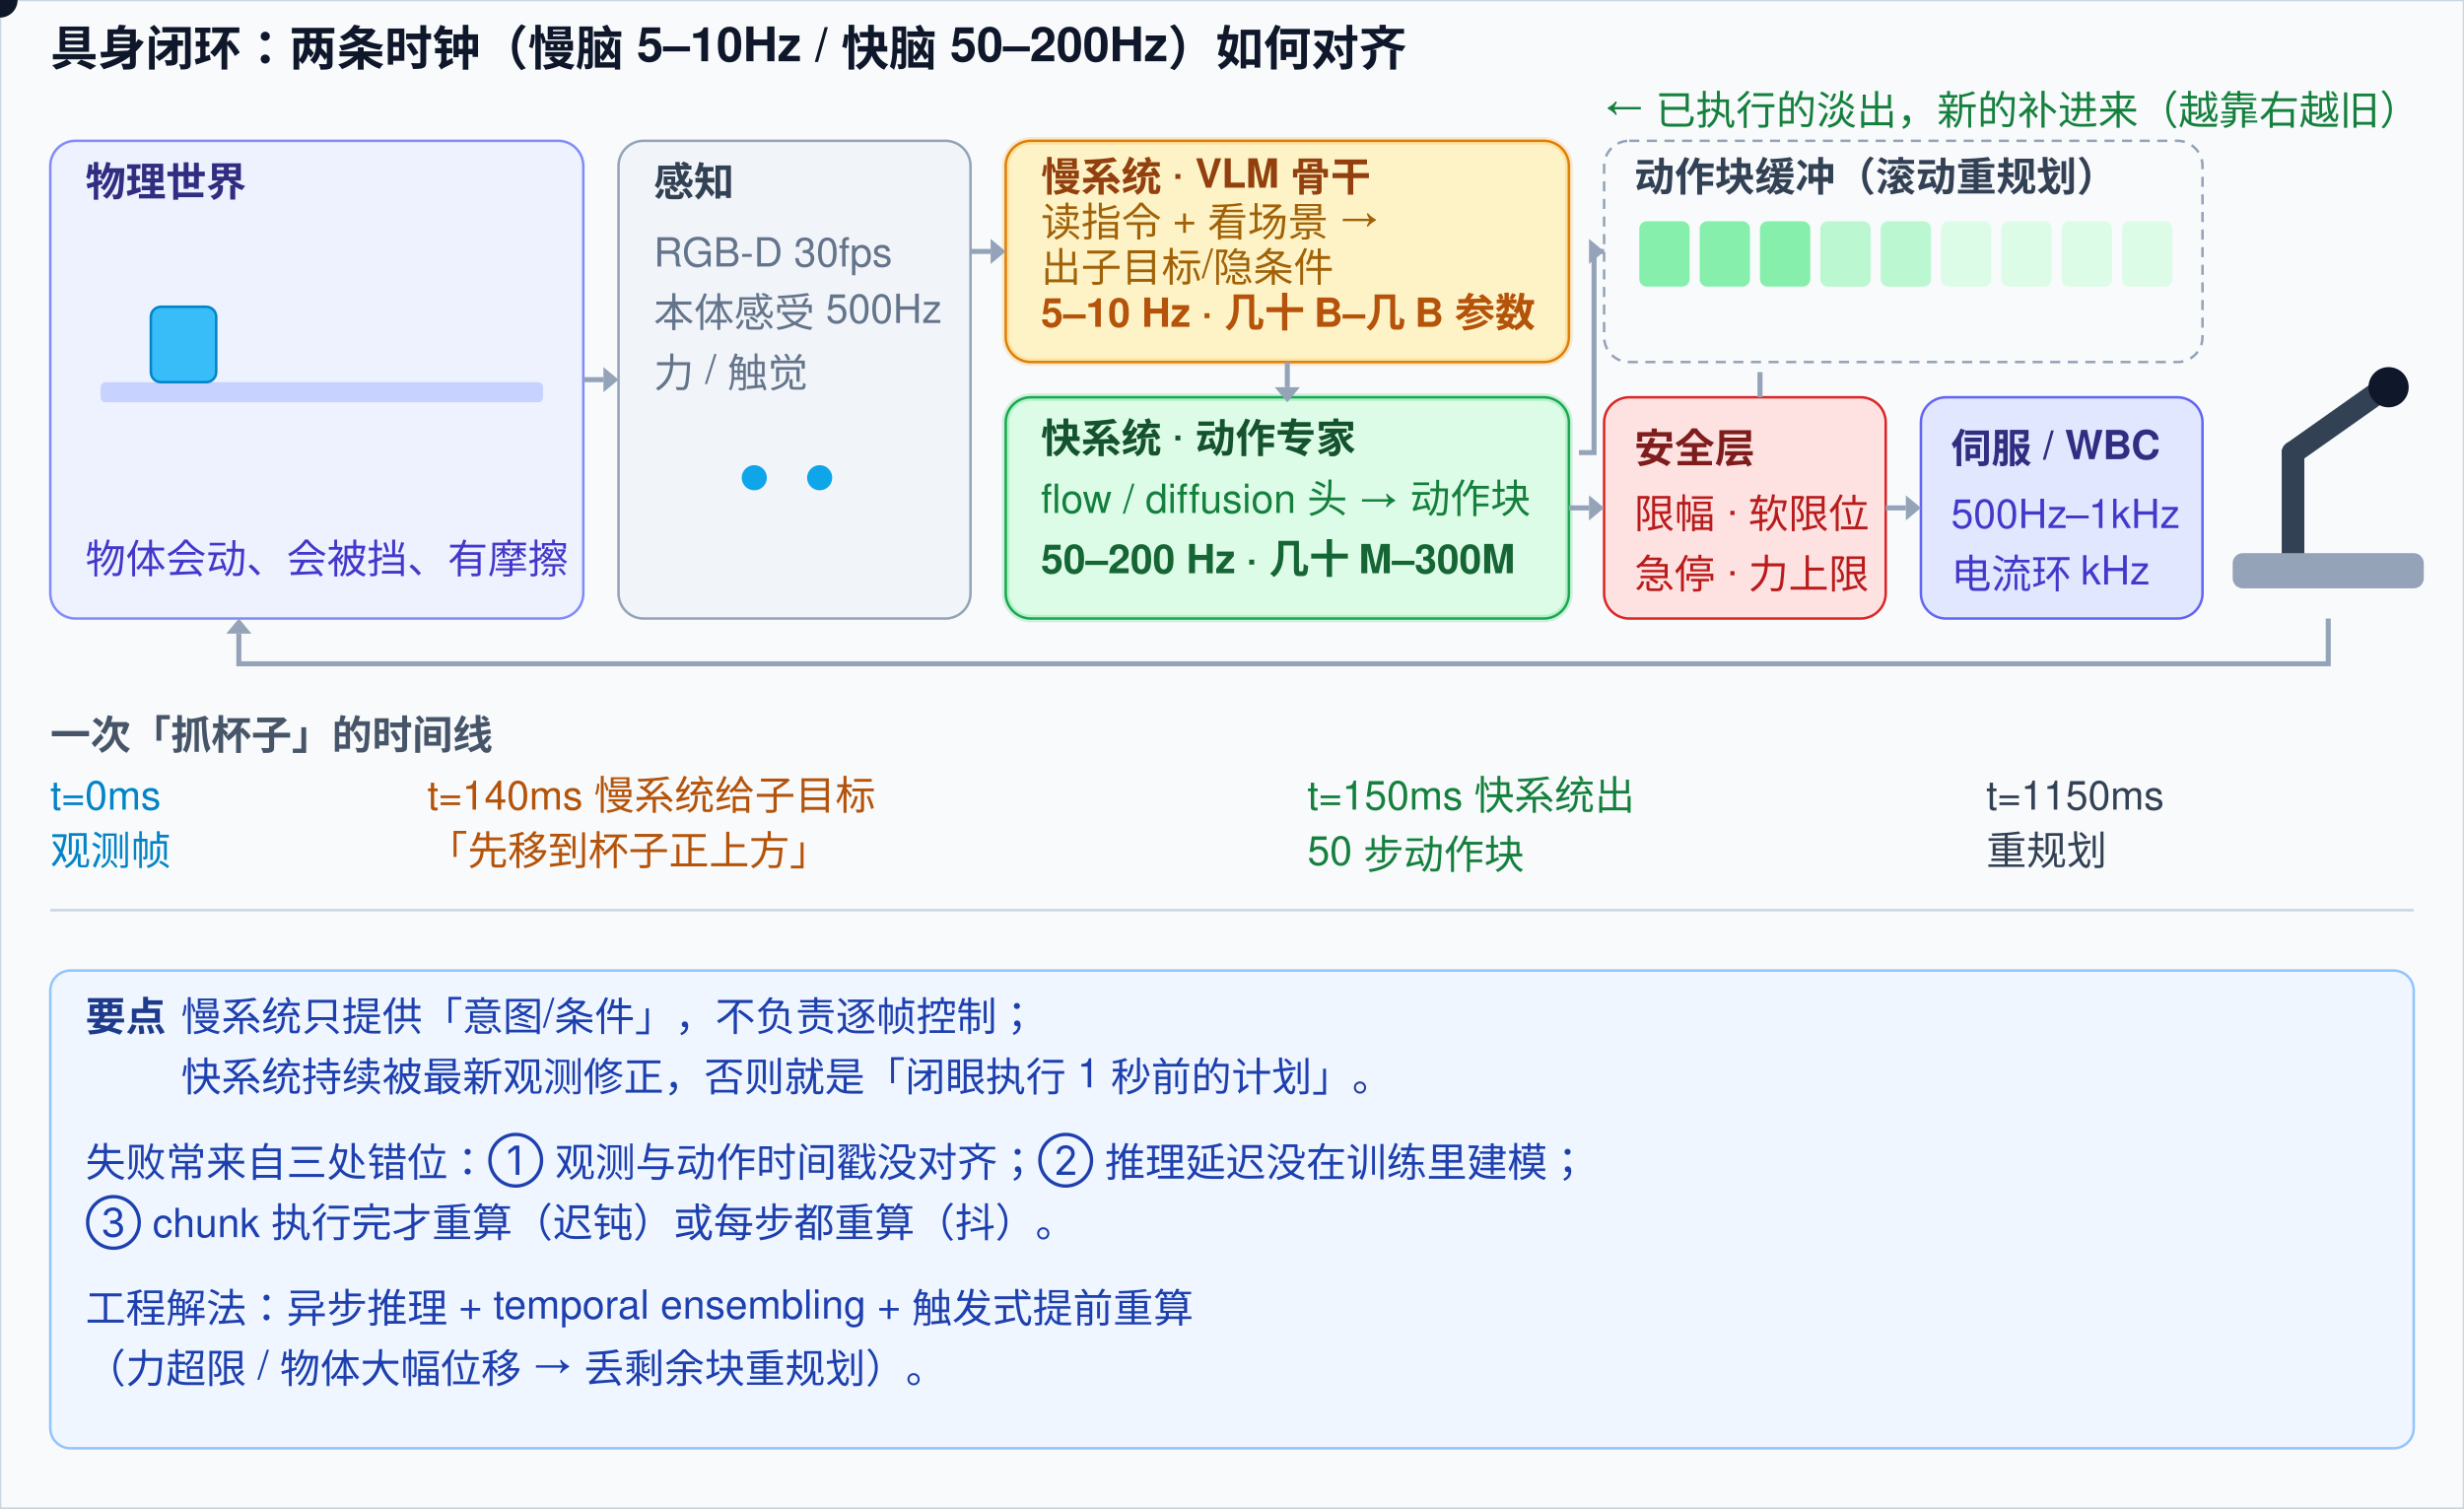
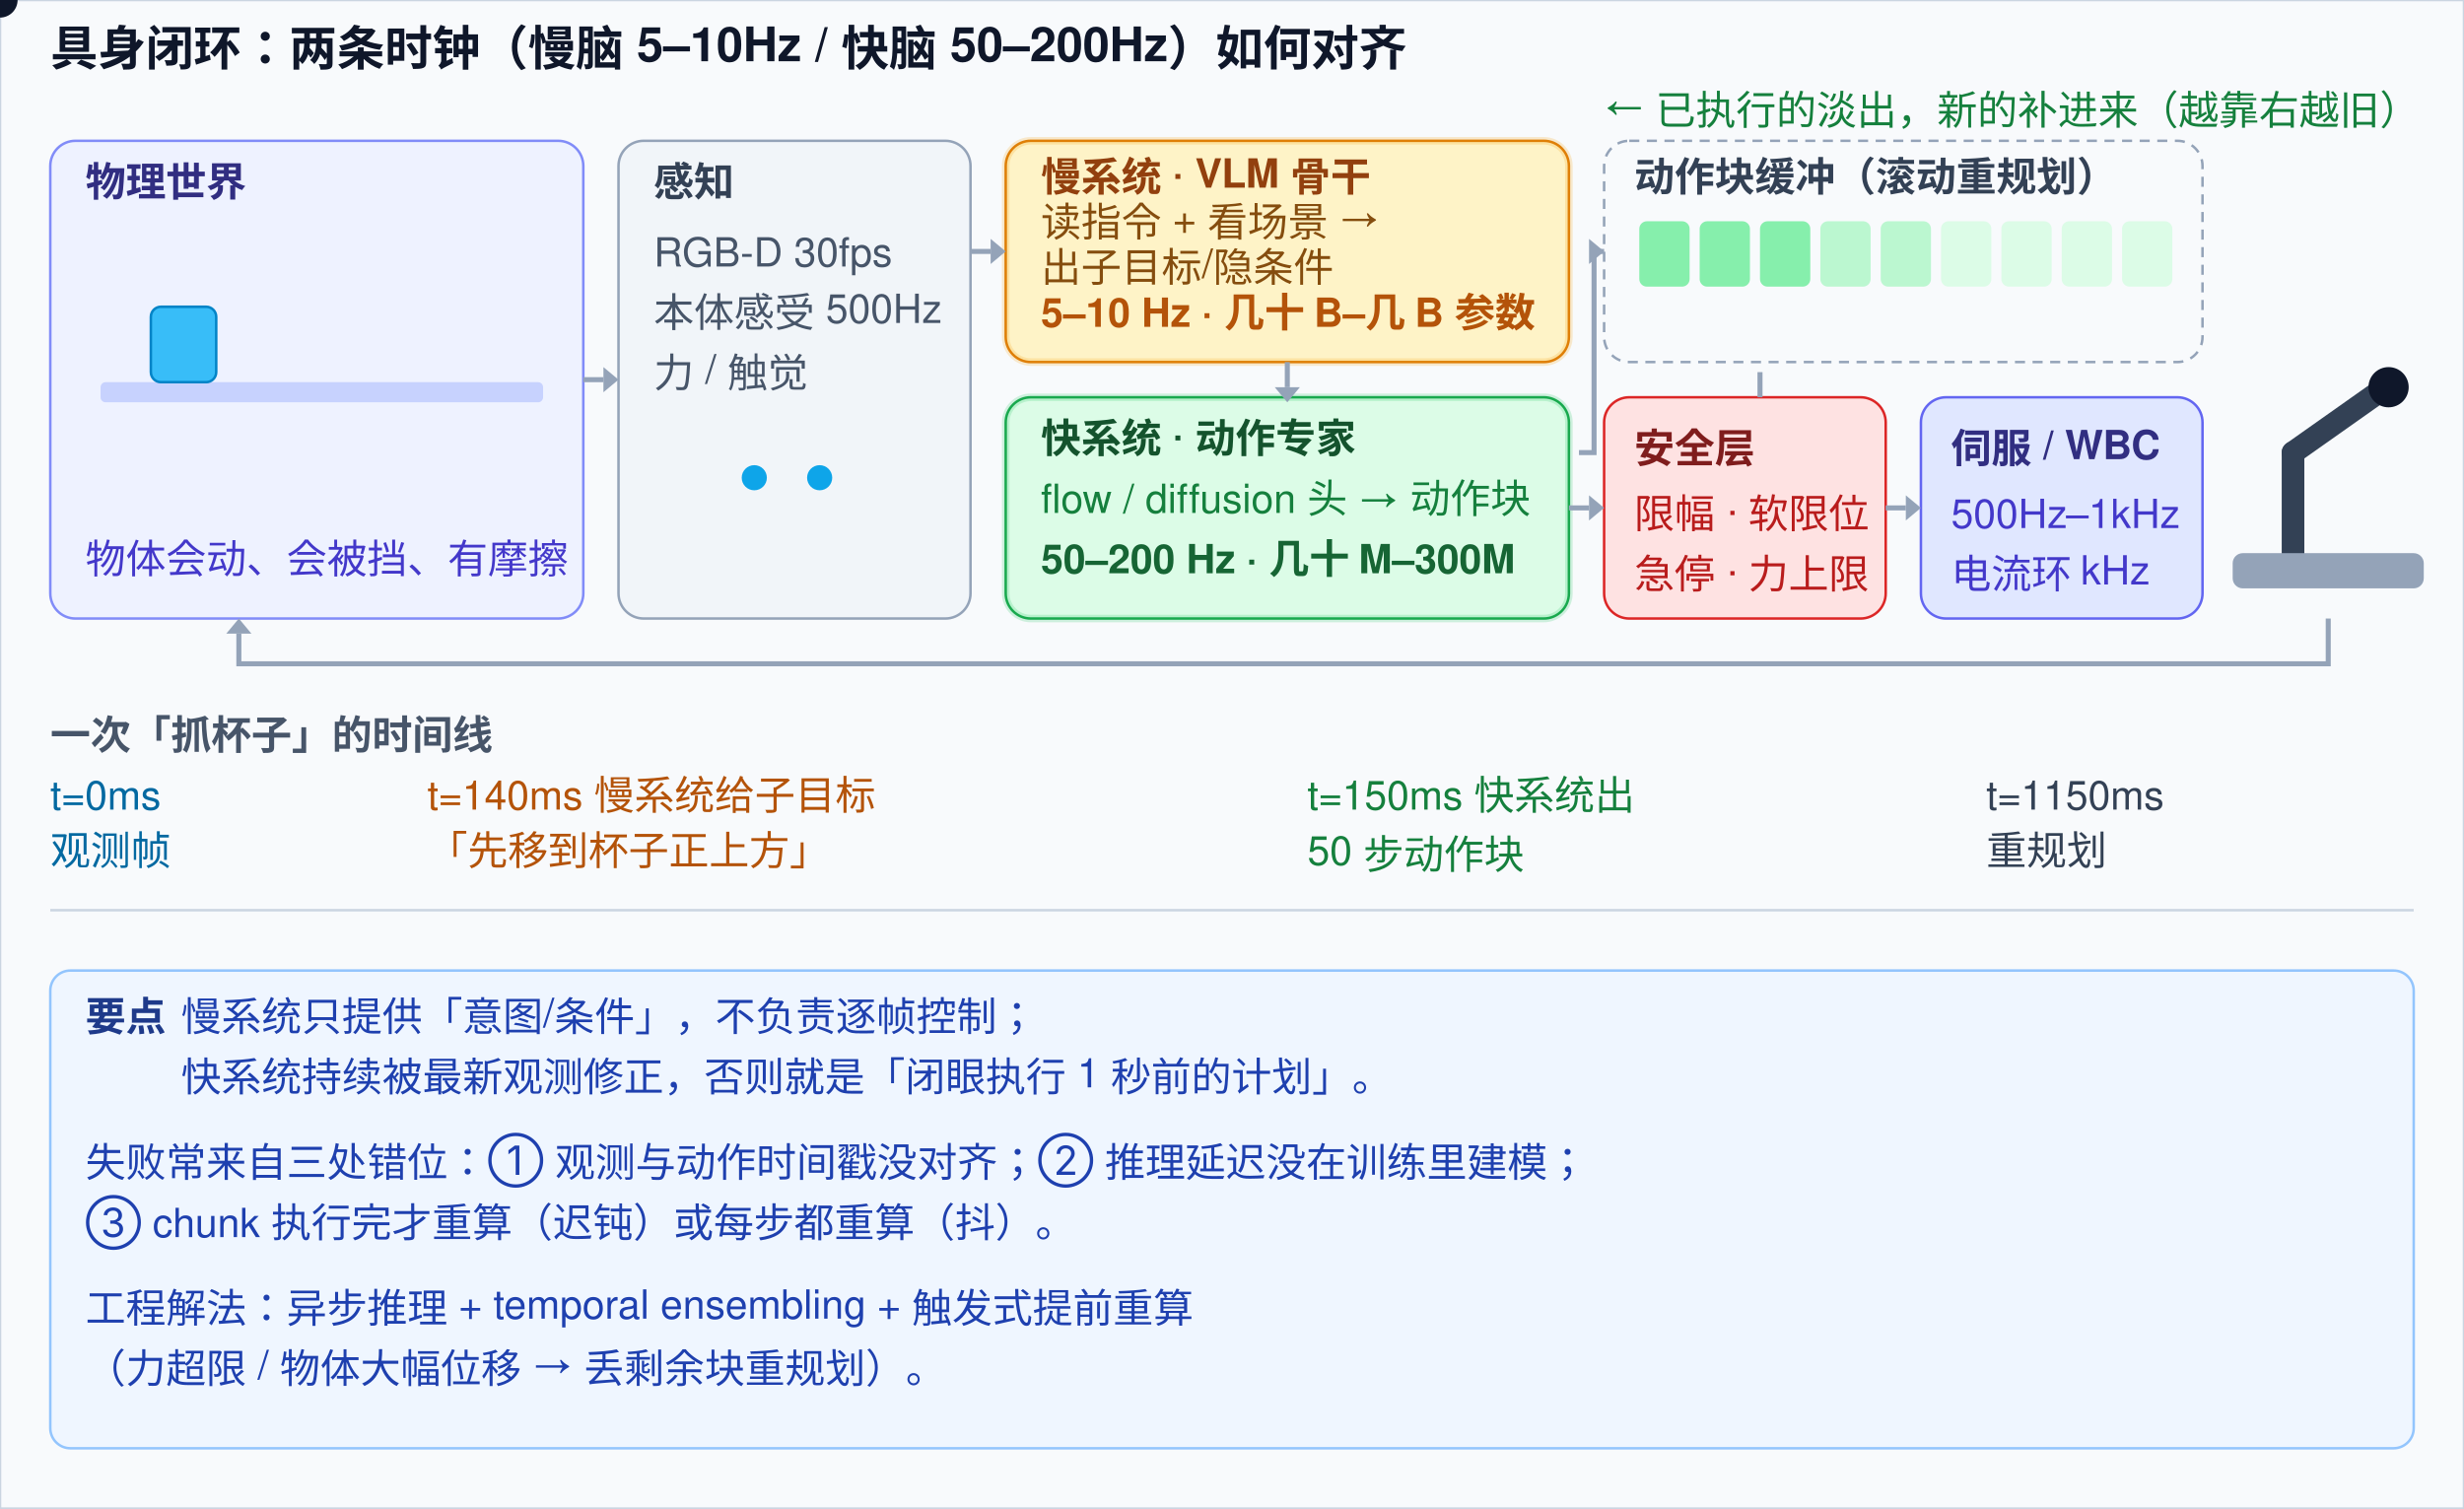
<svg xmlns="http://www.w3.org/2000/svg" width="980" height="600" viewBox="0 0 980 600" font-family="-apple-system,Segoe UI,Helvetica,Arial,sans-serif" font-size="16" role="img" aria-label="VLA 双系统感知决策行动回路动画">
  <rect x="0" y="0" width="980" height="600" fill="#f8fafc" stroke="#cbd5e1" />
  <text x="20" y="26" font-size="19" font-weight="700" fill="#0f172a">具身闭环：两条时钟（慢脑 5–10Hz / 快脑 50–200Hz）如何对齐</text>
  <rect x="20" y="56" width="212" height="190" rx="10" fill="#eef2ff" stroke="#818cf8" />
  <text x="34" y="78" fill="#312e81" font-weight="700">物理世界</text>
  <rect x="40" y="152" width="176" height="8" rx="2" fill="#c7d2fe" />
  <g>
    <rect x="60" y="122" width="26" height="30" rx="4" fill="#38bdf8" stroke="#0284c7" />
    <animateTransform attributeName="transform" type="translate" values="0 0; 40 0; 40 0; 0 0" keyTimes="0;0.35;0.7;1" dur="6s" repeatCount="indefinite" />
  </g>
  <text x="34" y="228" fill="#4338ca">物体会动、会被挡、有摩擦</text>
  <rect x="246" y="56" width="140" height="190" rx="10" fill="#f1f5f9" stroke="#94a3b8" />
  <text x="260" y="78" fill="#334155" font-weight="700">感知</text>
-   <text x="260" y="106" fill="#64748b">RGB-D 30fps</text>
-   <text x="260" y="130" fill="#64748b">本体感受 500Hz</text>
-   <text x="260" y="154" fill="#64748b">力 / 触觉</text>
+   <text x="260" y="106" fill="#475569">RGB-D 30fps</text>
+   <text x="260" y="130" fill="#475569">本体感受 500Hz</text>
+   <text x="260" y="154" fill="#475569">力 / 触觉</text>
  <circle cx="300" cy="190" r="5" fill="#0ea5e9">
    <animate attributeName="cy" values="180;228;180" dur="1.2s" repeatCount="indefinite" />
    <animate attributeName="opacity" values="0;1;1;0" keyTimes="0;0.15;0.8;1" dur="1.2s" repeatCount="indefinite" />
  </circle>
  <circle cx="326" cy="190" r="5" fill="#0ea5e9">
    <animate attributeName="cy" values="180;228;180" dur="1.2s" begin="0.4s" repeatCount="indefinite" />
    <animate attributeName="opacity" values="0;1;1;0" keyTimes="0;0.15;0.8;1" dur="1.2s" begin="0.4s" repeatCount="indefinite" />
  </circle>
  <rect x="400" y="56" width="224" height="88" rx="10" fill="#fef3c7" stroke="#d97706" />
  <text x="414" y="76" fill="#92400e" font-weight="700">慢系统 · VLM 骨干</text>
-   <text x="414" y="94" fill="#a16207">读指令 + 看场景 →</text>
-   <text x="414" y="112" fill="#a16207">出子目标/隐条件</text>
+   <text x="414" y="94" fill="#854d0e">读指令 + 看场景 →</text>
+   <text x="414" y="112" fill="#854d0e">出子目标/隐条件</text>
  <text x="414" y="130" fill="#b45309" font-weight="700">5–10 Hz · 几十 B–几 B 参数</text>
  <rect x="400" y="56" width="224" height="88" rx="10" fill="none" stroke="#f59e0b" stroke-width="3" opacity="0.2">
    <animate attributeName="opacity" values="0.15;0.9;0.15" dur="1.05s" repeatCount="indefinite" />
  </rect>
  <rect x="400" y="158" width="224" height="88" rx="10" fill="#dcfce7" stroke="#16a34a" />
  <text x="414" y="180" fill="#14532d" font-weight="700">快系统 · 动作专家</text>
  <text x="414" y="204" fill="#15803d">flow / diffusion 头 → 动作块</text>
  <text x="414" y="228" fill="#166534" font-weight="700">50–200 Hz · 几十 M–300M</text>
  <rect x="400" y="158" width="224" height="88" rx="10" fill="none" stroke="#22c55e" stroke-width="3" opacity="0.2">
    <animate attributeName="opacity" values="0.1;0.85;0.1;0.85;0.1" dur="0.36s" repeatCount="indefinite" />
  </rect>
  <rect x="638" y="158" width="112" height="88" rx="10" fill="#fee2e2" stroke="#dc2626" />
  <text x="650" y="184" fill="#7f1d1d" font-weight="700">安全层</text>
  <text x="650" y="210" fill="#b91c1c">限幅 · 软限位</text>
  <text x="650" y="234" fill="#b91c1c">急停 · 力上限</text>
  <rect x="764" y="158" width="112" height="88" rx="10" fill="#e0e7ff" stroke="#6366f1" />
  <text x="776" y="184" fill="#312e81" font-weight="700">伺服 / WBC</text>
  <text x="776" y="210" fill="#4338ca">500Hz–1kHz</text>
  <text x="776" y="234" fill="#4338ca">电流环 kHz</text>
  <g transform="translate(888,120)" stroke="#334155" stroke-width="9" fill="none" stroke-linecap="round">
    <line x1="24" y1="100" x2="24" y2="60" />
    <g>
      <animateTransform attributeName="transform" type="rotate" values="0 24 60; -22 24 60; -6 24 60; -22 24 60; 0 24 60" keyTimes="0;0.3;0.55;0.8;1" dur="6s" repeatCount="indefinite" />
      <line x1="24" y1="60" x2="58" y2="36" />
      <circle cx="62" cy="34" r="8" fill="#0f172a" stroke="none" />
    </g>
  </g>
  <rect x="888" y="220" width="76" height="14" rx="4" fill="#94a3b8" />
  <rect x="638" y="56" width="238" height="88" rx="10" fill="#f8fafc" stroke="#94a3b8" stroke-dasharray="4 3" />
  <text x="650" y="76" fill="#334155" font-weight="700">动作块缓冲（滚动重规划）</text>
  <g>
    <rect x="652" y="88" width="20" height="26" rx="3" fill="#86efac">
      <animate attributeName="opacity" values="1;0.25;1" dur="2.1s" repeatCount="indefinite" />
    </rect>
    <rect x="676" y="88" width="20" height="26" rx="3" fill="#86efac">
      <animate attributeName="opacity" values="1;1;0.25;1" keyTimes="0;0.3;0.6;1" dur="2.1s" repeatCount="indefinite" />
    </rect>
    <rect x="700" y="88" width="20" height="26" rx="3" fill="#86efac">
      <animate attributeName="opacity" values="1;1;0.25;1" keyTimes="0;0.3;0.6;1" dur="2.1s" begin="0.2s" repeatCount="indefinite" />
    </rect>
    <rect x="724" y="88" width="20" height="26" rx="3" fill="#bbf7d0">
      <animate attributeName="opacity" values="1;1;0.3;1" keyTimes="0;0.3;0.6;1" dur="2.1s" begin="0.4s" repeatCount="indefinite" />
    </rect>
    <rect x="748" y="88" width="20" height="26" rx="3" fill="#bbf7d0">
      <animate attributeName="opacity" values="1;1;0.3;1" keyTimes="0;0.3;0.6;1" dur="2.1s" begin="0.6s" repeatCount="indefinite" />
    </rect>
    <rect x="772" y="88" width="20" height="26" rx="3" fill="#dcfce7" />
    <rect x="796" y="88" width="20" height="26" rx="3" fill="#dcfce7" />
    <rect x="820" y="88" width="20" height="26" rx="3" fill="#dcfce7" />
    <rect x="844" y="88" width="20" height="26" rx="3" fill="#dcfce7" />
  </g>
  <text x="638" y="48" fill="#15803d">← 已执行的淡出，新的补进来（越靠右越旧）</text>
  <g stroke="#94a3b8" stroke-width="2" fill="none">
    <path d="M232 151 H240" />
    <path d="M386 100 H394" />
    <path d="M512 144 V154" />
    <path d="M624 202 H632" />
    <path d="M750 202 H758" />
    <path d="M700 158 V148" />
    <path d="M628 180 H634 V100 H638" />
    <path d="M926 246 V264 H95 V252" />
  </g>
  <g fill="#94a3b8">
    <polygon points="240,146 246,151 240,156" />
    <polygon points="394,95 400,100 394,105" />
    <polygon points="507,154 512,160 517,154" />
    <polygon points="632,197 638,202 632,207" />
    <polygon points="758,197 764,202 758,207" />
    <polygon points="632,105 638,100 632,95" />
    <polygon points="90,252 95,246 100,252" />
  </g>
  <text x="20" y="298" fill="#475569" font-weight="700">一次「抓杯子」的时间线</text>
  <g>
    <line x1="20" y1="362" x2="960" y2="362" stroke="#cbd5e1" />
-     <text x="20" y="322" fill="#0284c7">t=0ms</text>
-     <text x="20" y="344" fill="#0284c7">观测帧</text>
+     <text x="20" y="322" fill="#0369a1">t=0ms</text>
+     <text x="20" y="344" fill="#0369a1">观测帧</text>
    <text x="170" y="322" fill="#b45309">t=140ms 慢系统给子目标</text>
    <text x="170" y="344" fill="#b45309">「先移到杯子正上方」</text>
    <text x="520" y="322" fill="#15803d">t=150ms 快系统出</text>
    <text x="520" y="344" fill="#15803d">50 步动作块</text>
    <text x="790" y="322" fill="#334155">t=1150ms</text>
    <text x="790" y="344" fill="#334155">重规划</text>
    <circle r="7" fill="#0f172a">
      <animate attributeName="cx" values="30;940;30" dur="6s" repeatCount="indefinite" />
      <animate attributeName="cy" values="362;362;362" dur="6s" repeatCount="indefinite" />
    </circle>
  </g>
  <rect x="20" y="386" width="940" height="190" rx="8" fill="#eff6ff" stroke="#93c5fd" />
  <text x="34" y="410" fill="#1e3a8a" font-weight="700">要点</text>
  <text x="72" y="410" fill="#1e40af">慢系统只提供「意图/条件」，不负责逐帧控制；</text>
  <text x="72" y="434" fill="#1e40af">快系统持续被最新观测修正，否则就是「闭眼执行 1 秒前的计划」。</text>
  <text x="34" y="468" fill="#1e40af">失败常来自三处错位：① 观测与动作时间戳没对齐；② 推理延迟没在训练里建模；</text>
  <text x="34" y="492" fill="#1e40af">③ chunk 执行完才重算（迟钝）或每步都重算（抖）。</text>
  <text x="34" y="526" fill="#1e40af">工程解法：异步推理 + temporal ensembling + 触发式提前重算</text>
  <text x="34" y="550" fill="#1e40af">（力超限 / 物体大幅位移 → 丢剩余块重规划）。</text>
</svg>
